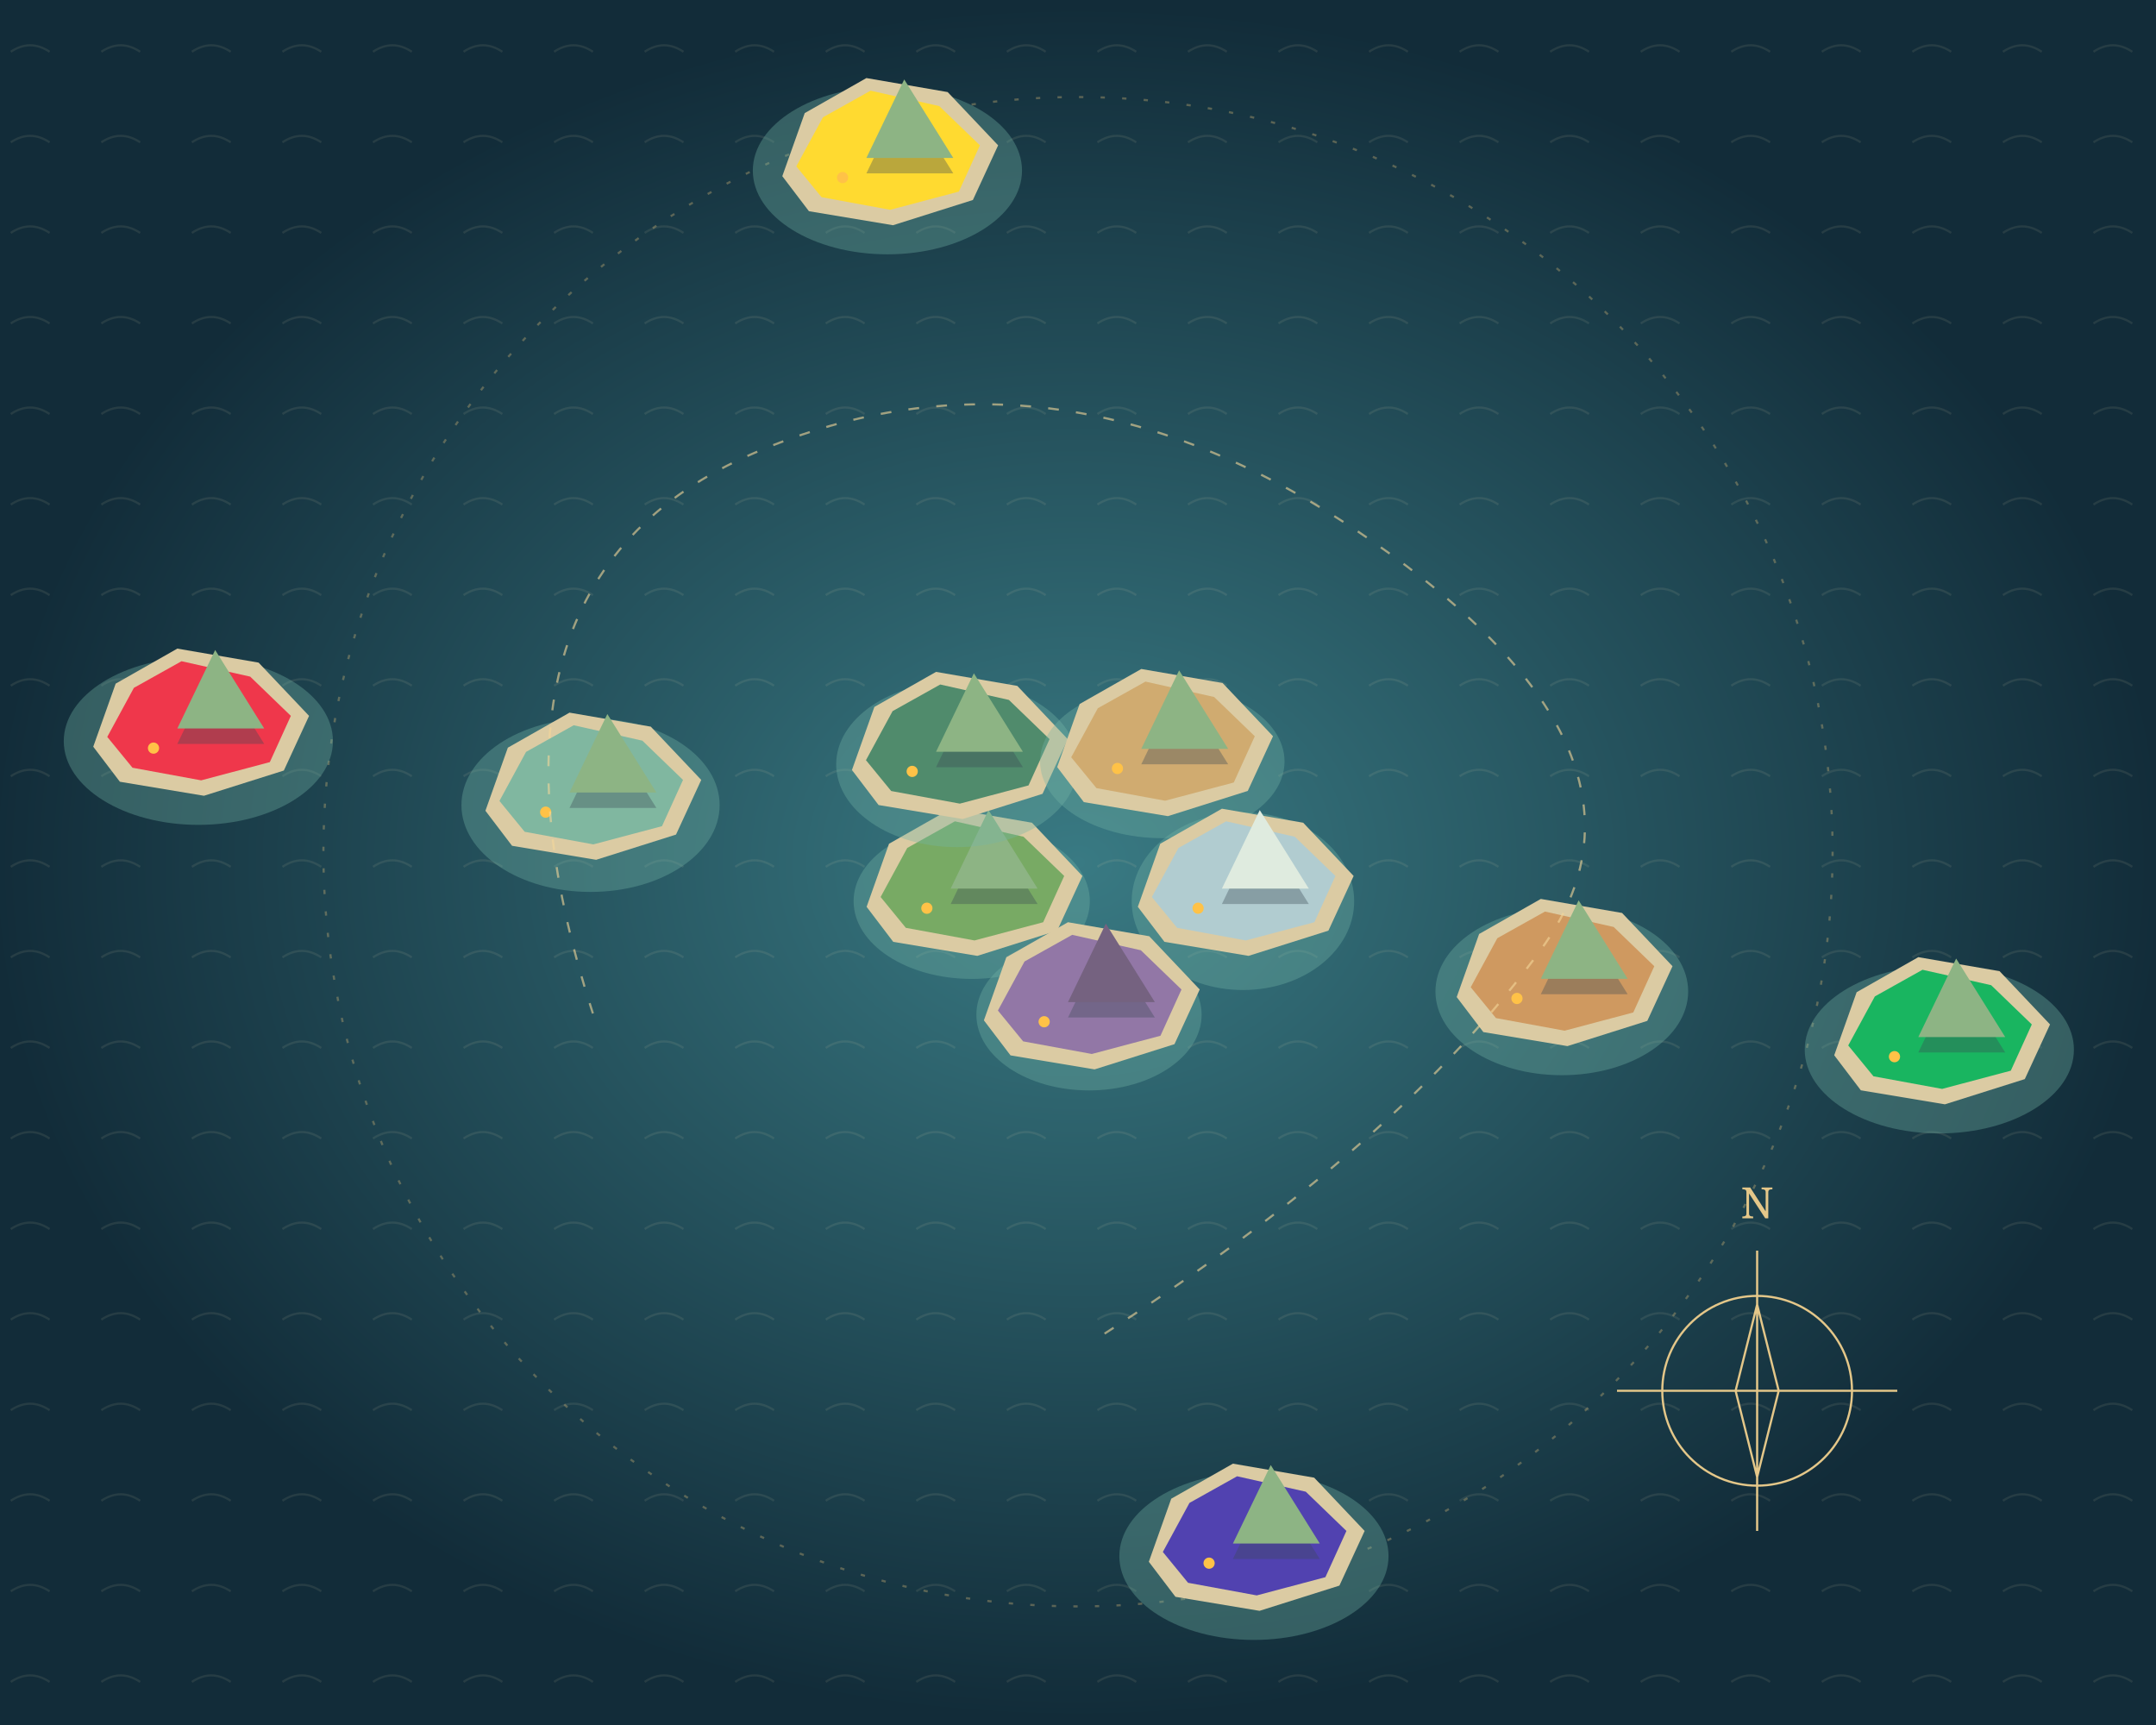
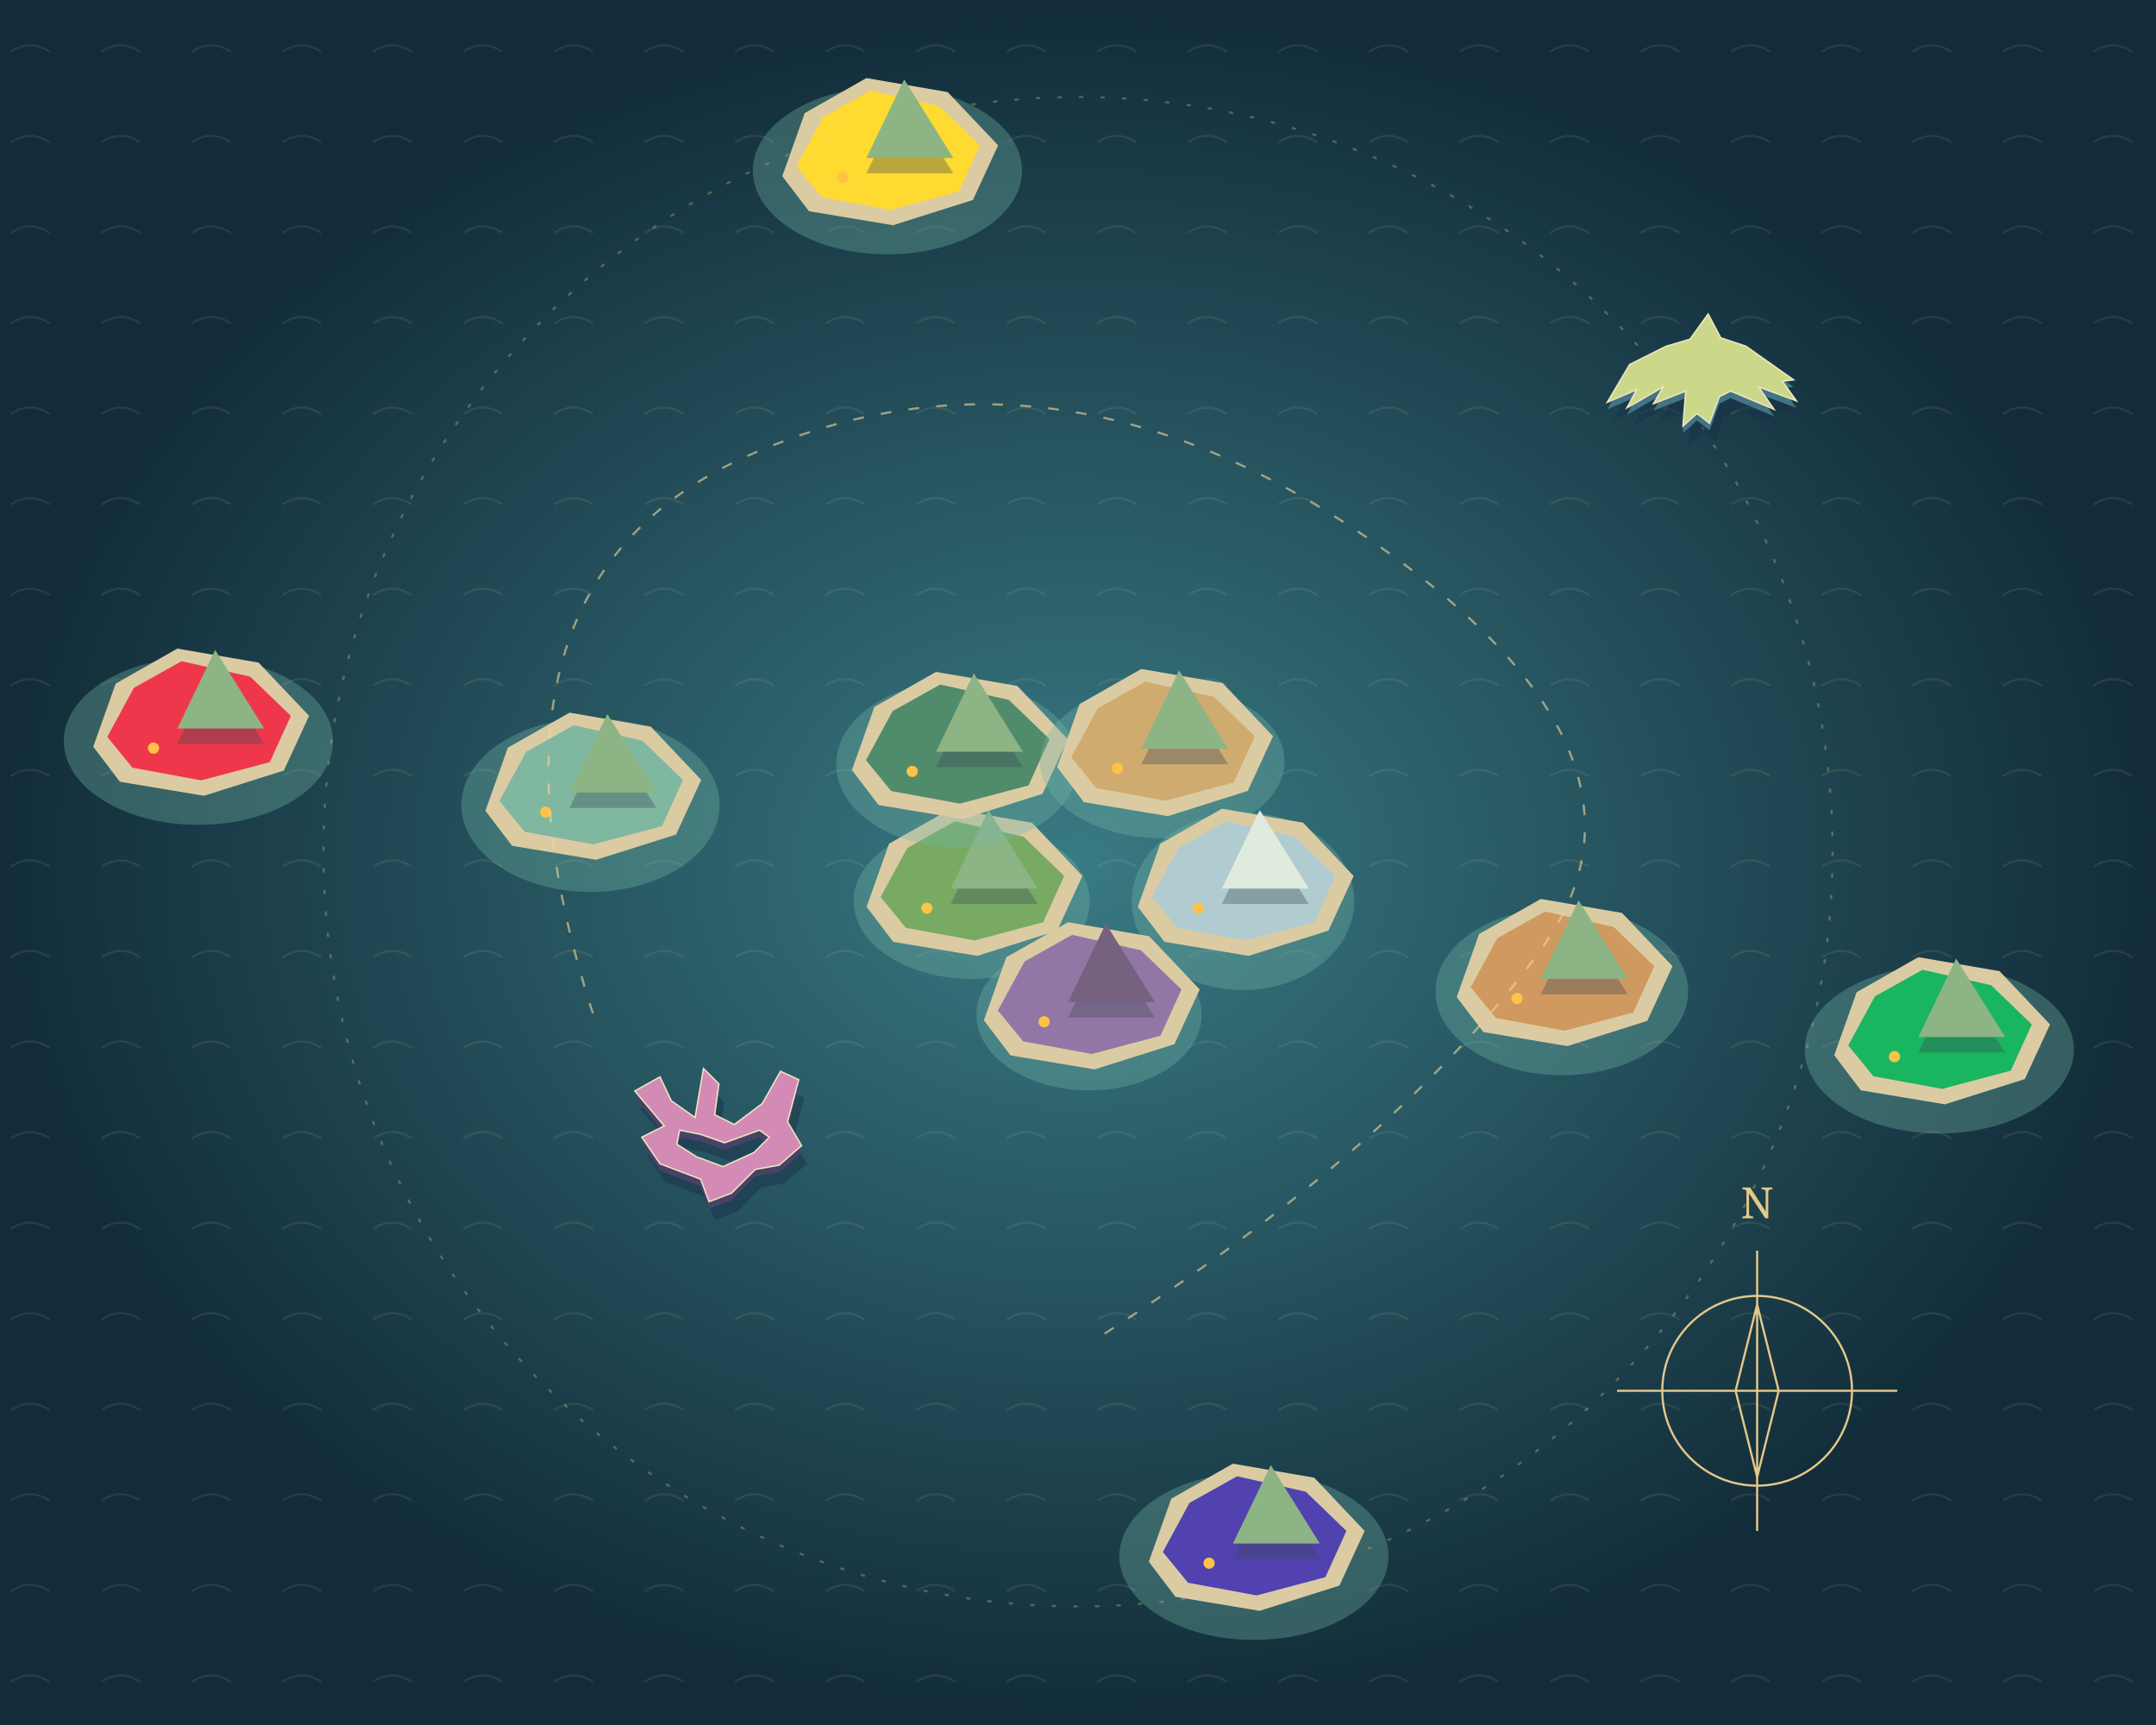
<svg xmlns="http://www.w3.org/2000/svg" viewBox="0 0 1000 800">
  <defs>
    <radialGradient id="o">
      <stop stop-color="#397a83" />
      <stop offset="1" stop-color="#122c39" />
    </radialGradient>
    <pattern id="p" width="42" height="42" patternUnits="userSpaceOnUse">
      <path d="M5 24q9-6 18 0" fill="none" stroke="#e5d8b2" opacity=".1" />
    </pattern>
  </defs>
  <rect width="1000" height="800" fill="url(#o)" />
  <rect width="1000" height="800" fill="url(#p)" />
  <circle cx="500" cy="395" r="350" fill="none" stroke="#daba78" stroke-dasharray="2 8" opacity=".35" />
  <g transform="translate(450.7 407.55) scale(.65)">
    <ellipse cy="16" rx="84.28" ry="55.44" fill="#73b5a5" opacity=".35" />
    <path d="M-75 20L-59-25L-15-50L43-40L79-2L61 37L4 55L-56 45Z" fill="#dbcba3" />
    <path d="M-65 13L-46-22L-12-41L37-30L66-2L51 31L2 44L-47 35Z" fill="#78aa64" />
    <path d="M-15 18L12-38L47 18Z" fill="#394854" opacity=".35" />
    <path d="M-15 7L12-49L47 7Z" fill="#8db484" />
    <circle cx="-32" cy="21" r="4" fill="#ffc247" />
  </g>
  <g transform="translate(443.9 344.1) scale(.65)">
    <ellipse cy="16" rx="86.24" ry="59.04" fill="#73b5a5" opacity=".35" />
    <path d="M-75 20L-59-25L-15-50L43-40L79-2L61 37L4 55L-56 45Z" fill="#dbcba3" />
    <path d="M-65 13L-46-22L-12-41L37-30L66-2L51 31L2 44L-47 35Z" fill="#508b6c" />
    <path d="M-15 18L12-38L47 18Z" fill="#394854" opacity=".35" />
    <path d="M-15 7L12-49L47 7Z" fill="#8db484" />
    <circle cx="-32" cy="21" r="4" fill="#ffc247" />
  </g>
  <g transform="translate(539.1 342.75) scale(.65)">
    <ellipse cy="16" rx="87.22" ry="54.72" fill="#73b5a5" opacity=".35" />
    <path d="M-75 20L-59-25L-15-50L43-40L79-2L61 37L4 55L-56 45Z" fill="#dbcba3" />
    <path d="M-65 13L-46-22L-12-41L37-30L66-2L51 31L2 44L-47 35Z" fill="#d0ab70" />
    <path d="M-15 18L12-38L47 18Z" fill="#394854" opacity=".35" />
    <path d="M-15 7L12-49L47 7Z" fill="#8db484" />
    <circle cx="-32" cy="21" r="4" fill="#ffc247" />
  </g>
  <g transform="translate(576.5 407.55) scale(.65)">
    <ellipse cy="16" rx="79.38" ry="63.36" fill="#73b5a5" opacity=".35" />
    <path d="M-75 20L-59-25L-15-50L43-40L79-2L61 37L4 55L-56 45Z" fill="#dbcba3" />
    <path d="M-65 13L-46-22L-12-41L37-30L66-2L51 31L2 44L-47 35Z" fill="#b1ccd0" />
    <path d="M-15 18L12-38L47 18Z" fill="#394854" opacity=".35" />
    <path d="M-15 7L12-49L47 7Z" fill="#dfebdf" />
    <circle cx="-32" cy="21" r="4" fill="#ffc247" />
  </g>
  <g transform="translate(505.1 460.2) scale(.65)">
    <ellipse cy="16" rx="80.36" ry="54" fill="#73b5a5" opacity=".35" />
    <path d="M-75 20L-59-25L-15-50L43-40L79-2L61 37L4 55L-56 45Z" fill="#dbcba3" />
    <path d="M-65 13L-46-22L-12-41L37-30L66-2L51 31L2 44L-47 35Z" fill="#9277a6" />
    <path d="M-15 18L12-38L47 18Z" fill="#394854" opacity=".35" />
    <path d="M-15 7L12-49L47 7Z" fill="#756280" />
    <circle cx="-32" cy="21" r="4" fill="#ffc247" />
  </g>
  <g transform="translate(273.9 363) scale(.65)">
    <ellipse cy="16" rx="92.12" ry="61.92" fill="#73b5a5" opacity=".35" />
    <path d="M-75 20L-59-25L-15-50L43-40L79-2L61 37L4 55L-56 45Z" fill="#dbcba3" />
    <path d="M-65 13L-46-22L-12-41L37-30L66-2L51 31L2 44L-47 35Z" fill="#80b7a0" />
    <path d="M-15 18L12-38L47 18Z" fill="#394854" opacity=".35" />
    <path d="M-15 7L12-49L47 7Z" fill="#8db484" />
    <circle cx="-32" cy="21" r="4" fill="#ffc247" />
  </g>
  <g transform="translate(724.4 449.4) scale(.65)">
    <ellipse cy="16" rx="90.16" ry="59.76" fill="#73b5a5" opacity=".35" />
    <path d="M-75 20L-59-25L-15-50L43-40L79-2L61 37L4 55L-56 45Z" fill="#dbcba3" />
    <path d="M-65 13L-46-22L-12-41L37-30L66-2L51 31L2 44L-47 35Z" fill="#cf9960" />
    <path d="M-15 18L12-38L47 18Z" fill="#394854" opacity=".35" />
    <path d="M-15 7L12-49L47 7Z" fill="#8db484" />
    <circle cx="-32" cy="21" r="4" fill="#ffc247" />
  </g>
  <g transform="translate(92 333.3) scale(.65)">
    <ellipse cy="16" rx="96.04" ry="59.76" fill="#73b5a5" opacity=".35" />
    <path d="M-75 20L-59-25L-15-50L43-40L79-2L61 37L4 55L-56 45Z" fill="#dbcba3" />
    <path d="M-65 13L-46-22L-12-41L37-30L66-2L51 31L2 44L-47 35Z" fill="#ef374b" />
    <path d="M-15 18L12-38L47 18Z" fill="#394854" opacity=".35" />
    <path d="M-15 7L12-49L47 7Z" fill="#8db484" />
    <circle cx="-32" cy="21" r="4" fill="#ffc247" />
  </g>
  <g transform="translate(411.6 68.7) scale(.65)">
    <ellipse cy="16" rx="96.04" ry="59.76" fill="#73b5a5" opacity=".35" />
    <path d="M-75 20L-59-25L-15-50L43-40L79-2L61 37L4 55L-56 45Z" fill="#dbcba3" />
    <path d="M-65 13L-46-22L-12-41L37-30L66-2L51 31L2 44L-47 35Z" fill="#ffda30" />
    <path d="M-15 18L12-38L47 18Z" fill="#394854" opacity=".35" />
    <path d="M-15 7L12-49L47 7Z" fill="#8db484" />
    <circle cx="-32" cy="21" r="4" fill="#ffc247" />
  </g>
  <g transform="translate(899.5 476.4) scale(.65)">
    <ellipse cy="16" rx="96.04" ry="59.76" fill="#73b5a5" opacity=".35" />
    <path d="M-75 20L-59-25L-15-50L43-40L79-2L61 37L4 55L-56 45Z" fill="#dbcba3" />
    <path d="M-65 13L-46-22L-12-41L37-30L66-2L51 31L2 44L-47 35Z" fill="#19b560" />
    <path d="M-15 18L12-38L47 18Z" fill="#394854" opacity=".35" />
    <path d="M-15 7L12-49L47 7Z" fill="#8db484" />
    <circle cx="-32" cy="21" r="4" fill="#ffc247" />
  </g>
  <g transform="translate(581.6 711.3) scale(.65)">
    <ellipse cy="16" rx="96.04" ry="59.76" fill="#73b5a5" opacity=".35" />
    <path d="M-75 20L-59-25L-15-50L43-40L79-2L61 37L4 55L-56 45Z" fill="#dbcba3" />
    <path d="M-65 13L-46-22L-12-41L37-30L66-2L51 31L2 44L-47 35Z" fill="#5142b0" />
    <path d="M-15 18L12-38L47 18Z" fill="#394854" opacity=".35" />
    <path d="M-15 7L12-49L47 7Z" fill="#8db484" />
    <circle cx="-32" cy="21" r="4" fill="#ffc247" />
  </g>
+   <g transform="translate(789.68 172.92) scale(.65)" fill-rule="evenodd">
+     <path d="M-68 21L-52 -6L-26 -19L-9 -24L4 -42L13 -25L31 -19L65 5L57 6L67 20L40 10L51 26L20 13L12 17L5 36L-4 29L-14 38L-12 13L-35 22L-28 10L-54 25L-47 12Z" transform="translate(4 13)" fill="#182f46" opacity=".45" />
+     <path d="M-68 21L-52 -6L-26 -19L-9 -24L4 -42L13 -25L31 -19L65 5L57 6L67 20L40 10L51 26L20 13L12 17L5 36L-4 29L-14 38L-12 13L-35 22L-28 10L-54 25L-47 12Z" transform="translate(0 5)" fill="#427484" />
+     <path d="M-68 21L-52 -6L-26 -19L-9 -24L4 -42L13 -25L31 -19L65 5L57 6L67 20L40 10L51 26L20 13L12 17L5 36L-4 29L-14 38L-12 13L-35 22L-28 10L-54 25L-47 12Z" fill="#cbd889" stroke="#eee5c3" />
+   </g>
+   <g transform="translate(334.08 526.08) scale(.65)" fill-rule="evenodd">
+     <path d="M-61 -31L-43 -41L-35 -24L-18 -12L-12 -47L-1 -36L-4 -14L10 -7L30 -22L43 -45L56 -39L48 -9L58 8L42 22L25 25L8 42L-8 48L-14 32L-43 21L-56 2L-40 -6ZM-29 -3L-14 0L3 6L28 -3L35 2L24 13L2 23L-17 16L-31 7Z" transform="translate(4 13)" fill="#182f46" opacity=".45" />
+     <path d="M-61 -31L-43 -41L-35 -24L-18 -12L-12 -47L-1 -36L-4 -14L10 -7L30 -22L43 -45L56 -39L48 -9L58 8L42 22L25 25L8 42L-8 48L-14 32L-43 21L-56 2L-40 -6ZM-29 -3L-14 0L3 6L28 -3L35 2L24 13L2 23L-17 16L-31 7Z" transform="translate(0 5)" fill="#494266" />
+     <path d="M-61 -31L-43 -41L-35 -24L-18 -12L-12 -47L-1 -36L-4 -14L10 -7L30 -22L43 -45L56 -39L48 -9L58 8L42 22L25 25L8 42L-8 48L-14 32L-43 21L-56 2L-40 -6ZM-29 -3L-14 0L3 6L28 -3L35 2L24 13L2 23L-17 16L-31 7Z" fill="#d38bb5" stroke="#eee5c3" />
+   </g>
  <path d="M275 470Q210 270 350 210T635 250T715 440T510 620" fill="none" stroke="#f4d79a" opacity=".6" stroke-dasharray="5 8" />
  <g transform="translate(815 645)" fill="none" stroke="#e4c789">
    <circle r="44" />
    <path d="M0-65V65M-65 0H65M0-40L10 0L0 40L-10 0Z" />
  </g>
  <text x="815" y="565" text-anchor="middle" fill="#e4c789" font-family="serif" font-size="20">N</text>
</svg>
